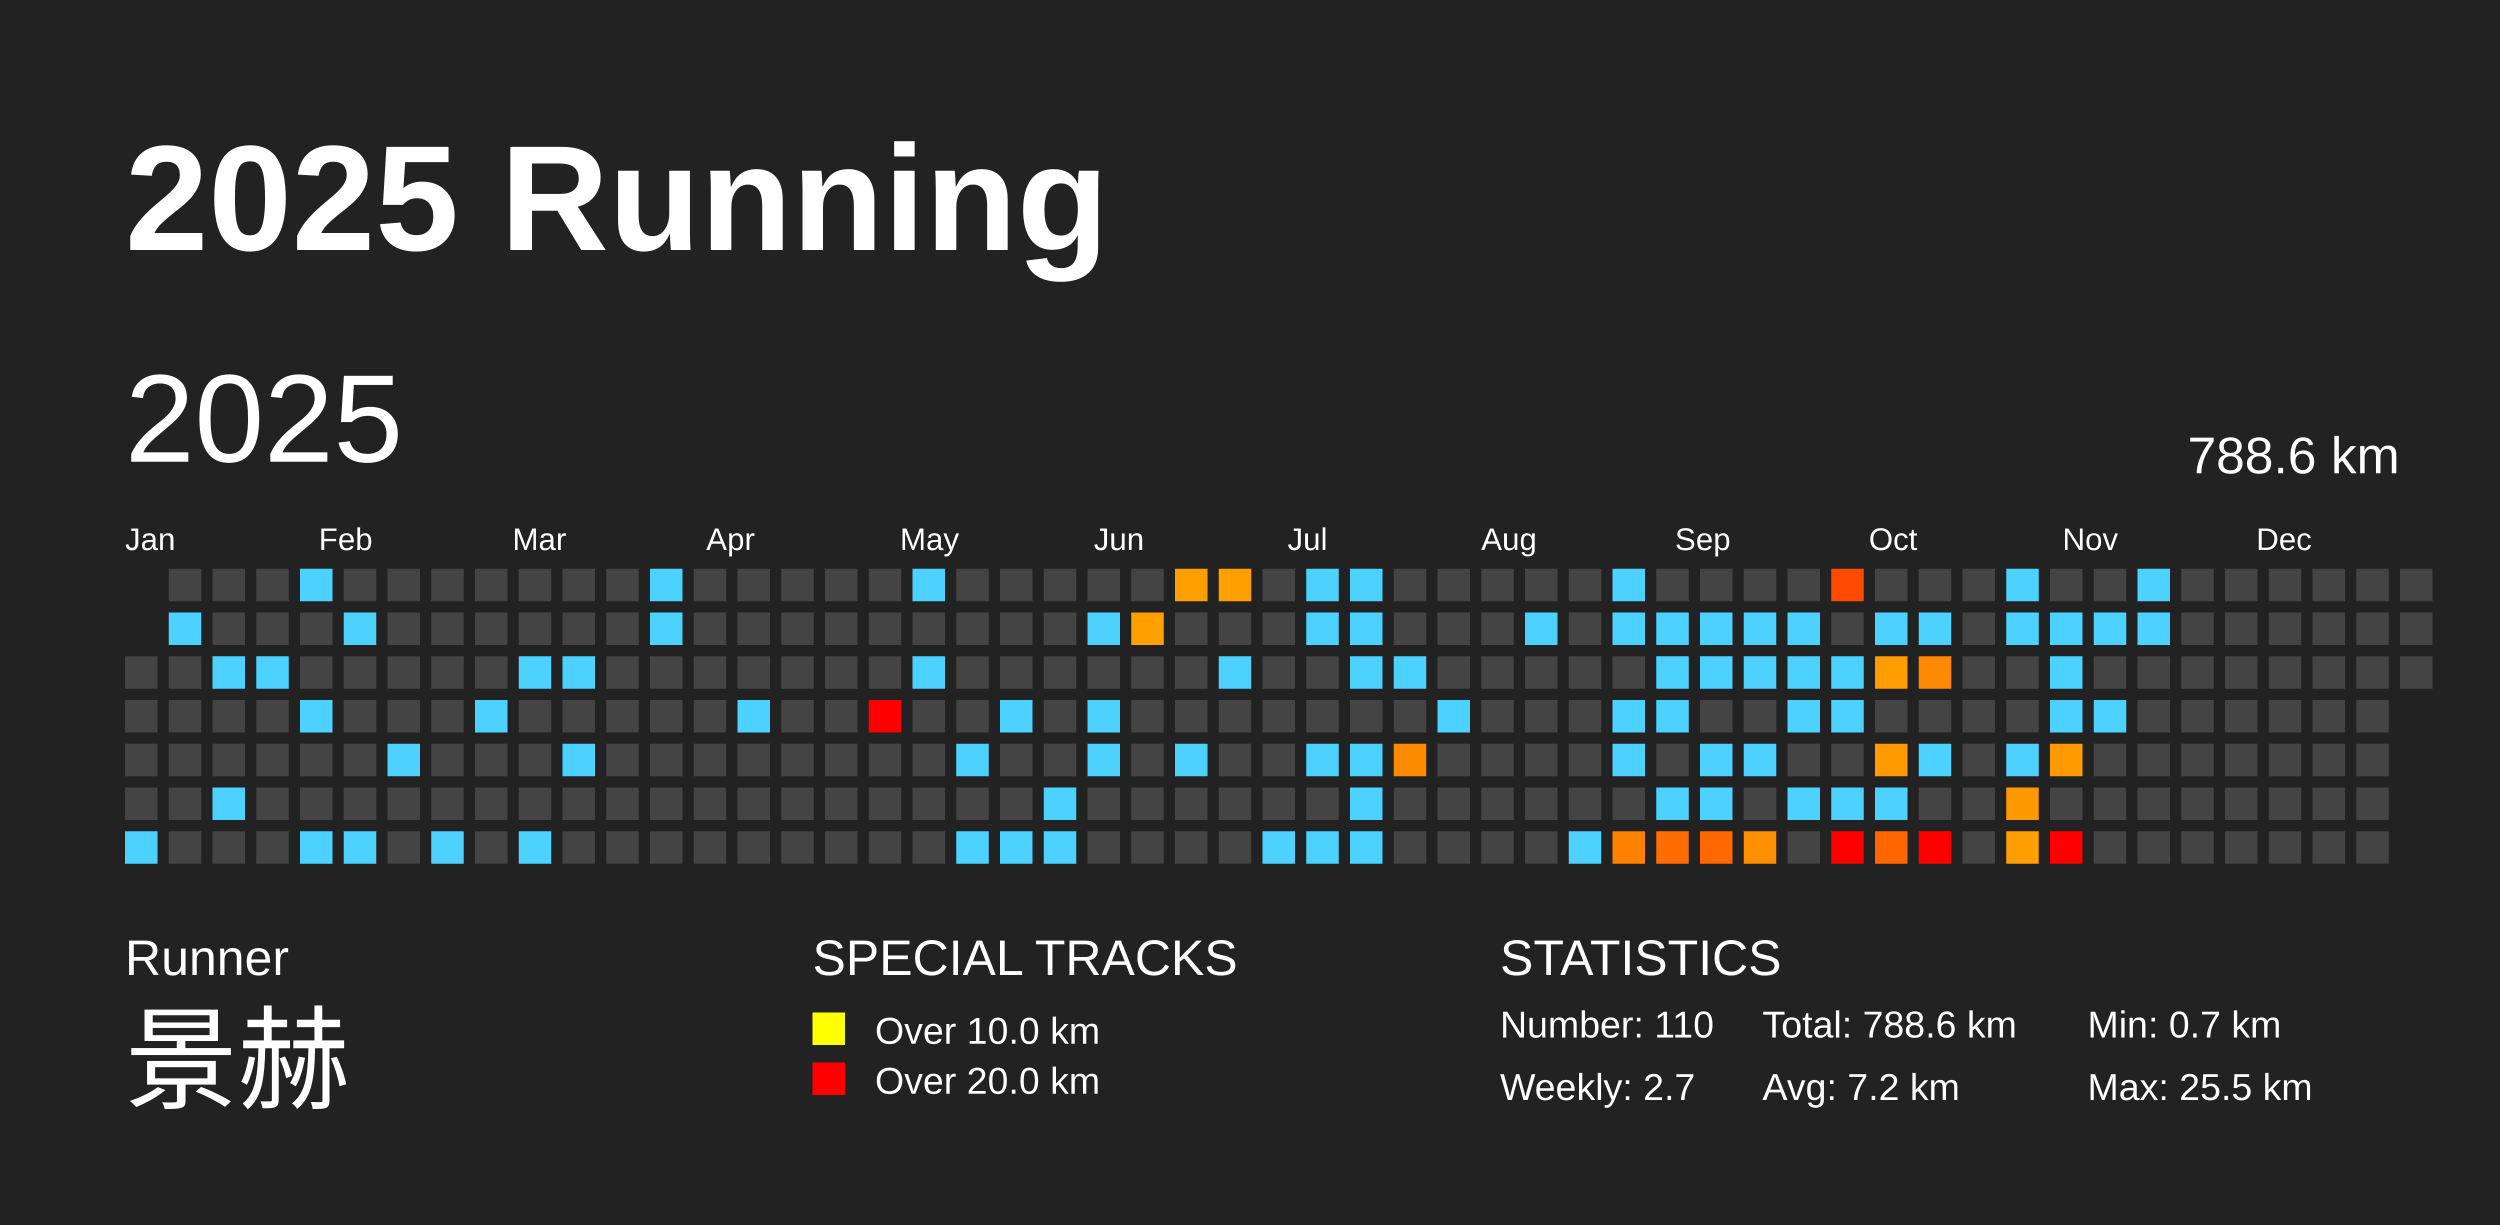
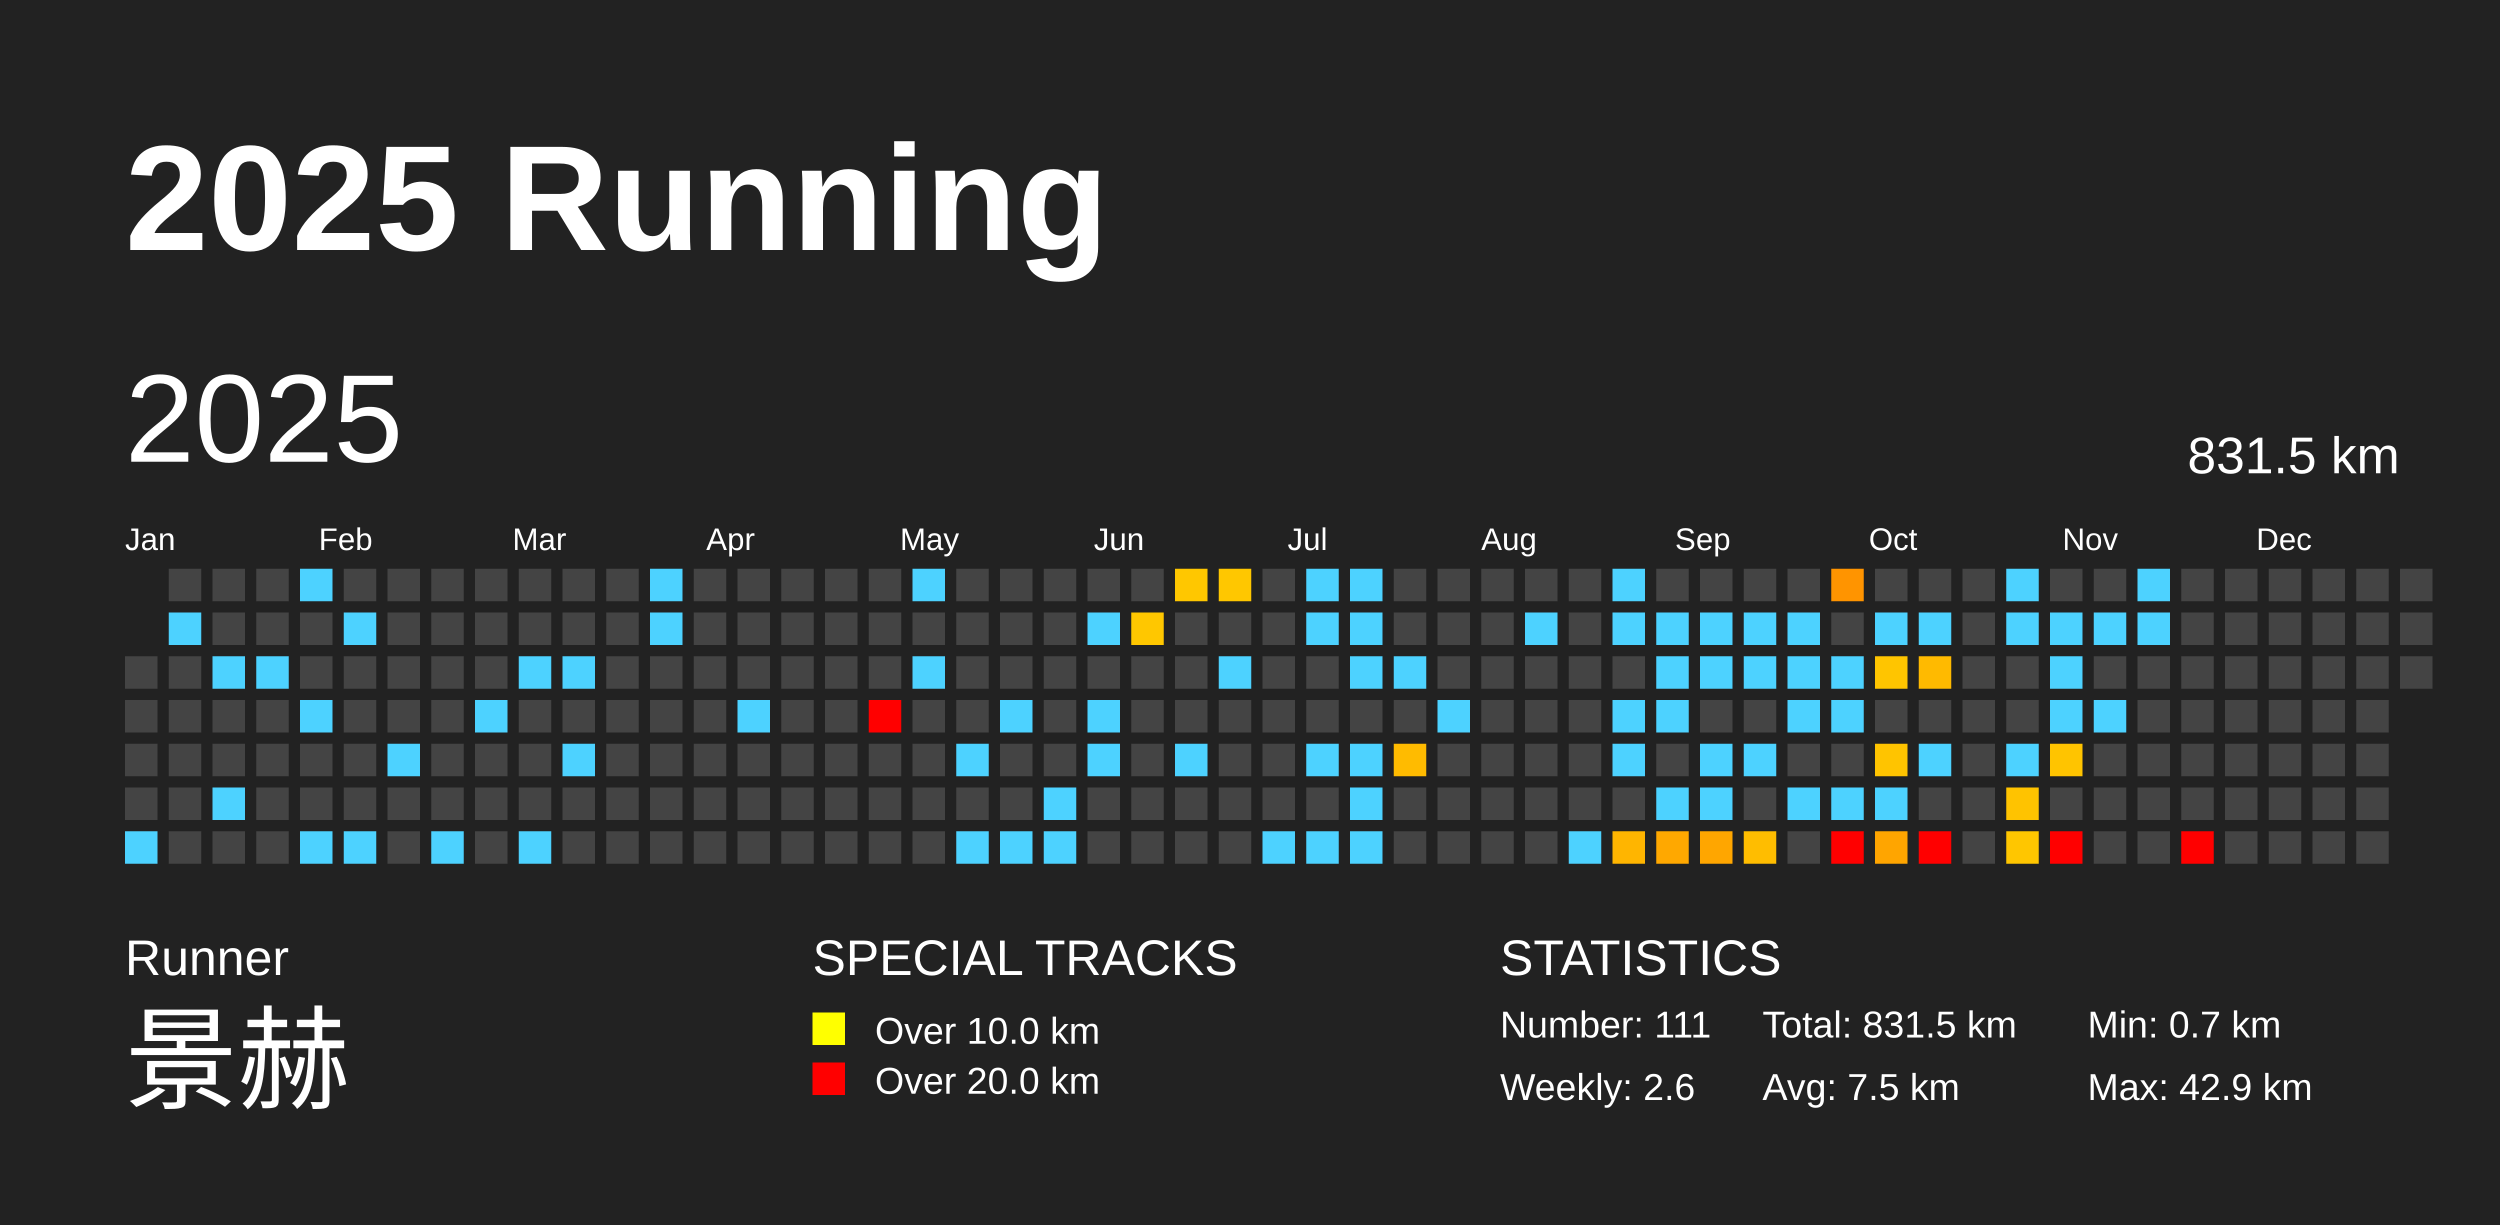
<svg xmlns="http://www.w3.org/2000/svg" baseProfile="full" height="98mm" version="1.1" viewBox="0,0,200,98" width="200mm">
  <defs />
  <rect fill="#222222" height="98" width="200" x="0" y="0" />
  <text fill="#FFFFFF" style="font-size:12px; font-family:Arial; font-weight:bold;" x="10" y="20">2025 Running</text>
  <text fill="#FFFFFF" style="font-size:4px; font-family:Arial" x="10" y="78">Runner</text>
  <text fill="#FFFFFF" style="font-size:9px; font-family:Arial" x="10" y="88">景赫</text>
  <text fill="#FFFFFF" style="font-size:4px; font-family:Arial" x="65" y="78">SPECIAL TRACKS</text>
  <rect fill="yellow" height="2.6" width="2.6" x="65" y="81" />
  <text fill="#FFFFFF" style="font-size:3px; font-family:Arial" x="70" y="83.5">Over 10.0 km</text>
  <rect fill="red" height="2.6" width="2.6" x="65" y="85" />
  <text fill="#FFFFFF" style="font-size:3px; font-family:Arial" x="70" y="87.5">Over 20.0 km</text>
  <text fill="#FFFFFF" style="font-size:4px; font-family:Arial" x="120" y="78">STATISTICS</text>
-   <text fill="#FFFFFF" style="font-size:3px; font-family:Arial" x="120" y="83">Number: 110</text>
-   <text fill="#FFFFFF" style="font-size:3px; font-family:Arial" x="120" y="88">Weekly: 2.7</text>
-   <text fill="#FFFFFF" style="font-size:3px; font-family:Arial" x="141" y="83">Total: 788.6 km</text>
-   <text fill="#FFFFFF" style="font-size:3px; font-family:Arial" x="141" y="88">Avg: 7.2 km</text>
+   <text fill="#FFFFFF" style="font-size:3px; font-family:Arial" x="120" y="83">Number: 111</text>
+   <text fill="#FFFFFF" style="font-size:3px; font-family:Arial" x="120" y="88">Weekly: 2.6</text>
+   <text fill="#FFFFFF" style="font-size:3px; font-family:Arial" x="141" y="83">Total: 831.5 km</text>
+   <text fill="#FFFFFF" style="font-size:3px; font-family:Arial" x="141" y="88">Avg: 7.5 km</text>
  <text fill="#FFFFFF" style="font-size:3px; font-family:Arial" x="167" y="83">Min: 0.7 km</text>
-   <text fill="#FFFFFF" style="font-size:3px; font-family:Arial" x="167" y="88">Max: 25.5 km</text>
+   <text fill="#FFFFFF" style="font-size:3px; font-family:Arial" x="167" y="88">Max: 42.9 km</text>
  <text dominant-baseline="hanging" fill="#FFFFFF" style="font-size:10.0px; font-family:Arial;" x="10" y="30">2025</text>
-   <text dominant-baseline="hanging" fill="#FFFFFF" style="font-size:4.125px; font-family:Arial;" x="175" y="35">788.6 km</text>
+   <text dominant-baseline="hanging" fill="#FFFFFF" style="font-size:4.125px; font-family:Arial;" x="175" y="35">831.5 km</text>
  <text fill="#FFFFFF" style="font-size:2.5px; font-family:Arial" x="10.0" y="44">Jan</text>
  <text fill="#FFFFFF" style="font-size:2.5px; font-family:Arial" x="25.5" y="44">Feb</text>
  <text fill="#FFFFFF" style="font-size:2.5px; font-family:Arial" x="41.0" y="44">Mar</text>
  <text fill="#FFFFFF" style="font-size:2.5px; font-family:Arial" x="56.5" y="44">Apr</text>
  <text fill="#FFFFFF" style="font-size:2.5px; font-family:Arial" x="72.0" y="44">May</text>
  <text fill="#FFFFFF" style="font-size:2.5px; font-family:Arial" x="87.5" y="44">Jun</text>
  <text fill="#FFFFFF" style="font-size:2.5px; font-family:Arial" x="103.0" y="44">Jul</text>
  <text fill="#FFFFFF" style="font-size:2.5px; font-family:Arial" x="118.5" y="44">Aug</text>
  <text fill="#FFFFFF" style="font-size:2.5px; font-family:Arial" x="134.0" y="44">Sep</text>
  <text fill="#FFFFFF" style="font-size:2.5px; font-family:Arial" x="149.5" y="44">Oct</text>
  <text fill="#FFFFFF" style="font-size:2.5px; font-family:Arial" x="165.0" y="44">Nov</text>
  <text fill="#FFFFFF" style="font-size:2.5px; font-family:Arial" x="180.5" y="44">Dec</text>
  <rect fill="#444444" height="2.6" width="2.6" x="10.0" y="52.5" />
  <rect fill="#444444" height="2.6" width="2.6" x="10.0" y="56.0" />
  <rect fill="#444444" height="2.6" width="2.6" x="10.0" y="59.5" />
  <rect fill="#444444" height="2.6" width="2.6" x="10.0" y="63.0" />
  <rect fill="#4dd2ff" height="2.6" width="2.6" x="10.0" y="66.5" />
  <rect fill="#444444" height="2.6" width="2.6" x="13.5" y="45.5" />
  <rect fill="#4dd2ff" height="2.6" width="2.6" x="13.5" y="49.0" />
  <rect fill="#444444" height="2.6" width="2.6" x="13.5" y="52.5" />
  <rect fill="#444444" height="2.6" width="2.6" x="13.5" y="56.0" />
  <rect fill="#444444" height="2.6" width="2.6" x="13.5" y="59.5" />
  <rect fill="#444444" height="2.6" width="2.6" x="13.5" y="63.0" />
  <rect fill="#444444" height="2.6" width="2.6" x="13.5" y="66.5" />
  <rect fill="#444444" height="2.6" width="2.6" x="17.0" y="45.5" />
  <rect fill="#444444" height="2.6" width="2.6" x="17.0" y="49.0" />
  <rect fill="#4dd2ff" height="2.6" width="2.6" x="17.0" y="52.5" />
  <rect fill="#444444" height="2.6" width="2.6" x="17.0" y="56.0" />
  <rect fill="#444444" height="2.6" width="2.6" x="17.0" y="59.5" />
  <rect fill="#4dd2ff" height="2.6" width="2.6" x="17.0" y="63.0" />
  <rect fill="#444444" height="2.6" width="2.6" x="17.0" y="66.5" />
  <rect fill="#444444" height="2.6" width="2.6" x="20.5" y="45.5" />
  <rect fill="#444444" height="2.6" width="2.6" x="20.5" y="49.0" />
  <rect fill="#4dd2ff" height="2.6" width="2.6" x="20.5" y="52.5" />
  <rect fill="#444444" height="2.6" width="2.6" x="20.5" y="56.0" />
  <rect fill="#444444" height="2.6" width="2.6" x="20.5" y="59.5" />
  <rect fill="#444444" height="2.6" width="2.6" x="20.5" y="63.0" />
  <rect fill="#444444" height="2.6" width="2.6" x="20.5" y="66.5" />
  <rect fill="#4dd2ff" height="2.6" width="2.6" x="24.0" y="45.5" />
  <rect fill="#444444" height="2.6" width="2.6" x="24.0" y="49.0" />
  <rect fill="#444444" height="2.6" width="2.6" x="24.0" y="52.5" />
  <rect fill="#4dd2ff" height="2.6" width="2.6" x="24.0" y="56.0" />
  <rect fill="#444444" height="2.6" width="2.6" x="24.0" y="59.5" />
  <rect fill="#444444" height="2.6" width="2.6" x="24.0" y="63.0" />
  <rect fill="#4dd2ff" height="2.6" width="2.6" x="24.0" y="66.5" />
  <rect fill="#444444" height="2.6" width="2.6" x="27.5" y="45.5" />
  <rect fill="#4dd2ff" height="2.6" width="2.6" x="27.5" y="49.0" />
  <rect fill="#444444" height="2.6" width="2.6" x="27.5" y="52.5" />
  <rect fill="#444444" height="2.6" width="2.6" x="27.5" y="56.0" />
  <rect fill="#444444" height="2.6" width="2.6" x="27.5" y="59.5" />
  <rect fill="#444444" height="2.6" width="2.6" x="27.5" y="63.0" />
  <rect fill="#4dd2ff" height="2.6" width="2.6" x="27.5" y="66.5" />
  <rect fill="#444444" height="2.6" width="2.6" x="31.0" y="45.5" />
  <rect fill="#444444" height="2.6" width="2.6" x="31.0" y="49.0" />
  <rect fill="#444444" height="2.6" width="2.6" x="31.0" y="52.5" />
  <rect fill="#444444" height="2.6" width="2.6" x="31.0" y="56.0" />
  <rect fill="#4dd2ff" height="2.6" width="2.6" x="31.0" y="59.5" />
  <rect fill="#444444" height="2.6" width="2.6" x="31.0" y="63.0" />
  <rect fill="#444444" height="2.6" width="2.6" x="31.0" y="66.5" />
  <rect fill="#444444" height="2.6" width="2.6" x="34.5" y="45.5" />
  <rect fill="#444444" height="2.6" width="2.6" x="34.5" y="49.0" />
  <rect fill="#444444" height="2.6" width="2.6" x="34.5" y="52.5" />
  <rect fill="#444444" height="2.6" width="2.6" x="34.5" y="56.0" />
  <rect fill="#444444" height="2.6" width="2.6" x="34.5" y="59.5" />
  <rect fill="#444444" height="2.6" width="2.6" x="34.5" y="63.0" />
  <rect fill="#4dd2ff" height="2.6" width="2.6" x="34.5" y="66.5" />
  <rect fill="#444444" height="2.6" width="2.6" x="38.0" y="45.5" />
  <rect fill="#444444" height="2.6" width="2.6" x="38.0" y="49.0" />
  <rect fill="#444444" height="2.6" width="2.6" x="38.0" y="52.5" />
  <rect fill="#4dd2ff" height="2.6" width="2.6" x="38.0" y="56.0" />
  <rect fill="#444444" height="2.6" width="2.6" x="38.0" y="59.5" />
  <rect fill="#444444" height="2.6" width="2.6" x="38.0" y="63.0" />
  <rect fill="#444444" height="2.6" width="2.6" x="38.0" y="66.5" />
  <rect fill="#444444" height="2.6" width="2.6" x="41.5" y="45.5" />
  <rect fill="#444444" height="2.6" width="2.6" x="41.5" y="49.0" />
  <rect fill="#4dd2ff" height="2.6" width="2.6" x="41.5" y="52.5" />
  <rect fill="#444444" height="2.6" width="2.6" x="41.5" y="56.0" />
  <rect fill="#444444" height="2.6" width="2.6" x="41.5" y="59.5" />
  <rect fill="#444444" height="2.6" width="2.6" x="41.5" y="63.0" />
  <rect fill="#4dd2ff" height="2.6" width="2.6" x="41.5" y="66.5" />
  <rect fill="#444444" height="2.6" width="2.6" x="45.0" y="45.5" />
  <rect fill="#444444" height="2.6" width="2.6" x="45.0" y="49.0" />
  <rect fill="#4dd2ff" height="2.6" width="2.6" x="45.0" y="52.5" />
  <rect fill="#444444" height="2.6" width="2.6" x="45.0" y="56.0" />
  <rect fill="#4dd2ff" height="2.6" width="2.6" x="45.0" y="59.5" />
  <rect fill="#444444" height="2.6" width="2.6" x="45.0" y="63.0" />
  <rect fill="#444444" height="2.6" width="2.6" x="45.0" y="66.5" />
  <rect fill="#444444" height="2.6" width="2.6" x="48.5" y="45.5" />
  <rect fill="#444444" height="2.6" width="2.6" x="48.5" y="49.0" />
  <rect fill="#444444" height="2.6" width="2.6" x="48.5" y="52.5" />
  <rect fill="#444444" height="2.6" width="2.6" x="48.5" y="56.0" />
  <rect fill="#444444" height="2.6" width="2.6" x="48.5" y="59.5" />
  <rect fill="#444444" height="2.6" width="2.6" x="48.5" y="63.0" />
  <rect fill="#444444" height="2.6" width="2.6" x="48.5" y="66.5" />
  <rect fill="#4dd2ff" height="2.6" width="2.6" x="52.0" y="45.5" />
  <rect fill="#4dd2ff" height="2.6" width="2.6" x="52.0" y="49.0" />
  <rect fill="#444444" height="2.6" width="2.6" x="52.0" y="52.5" />
  <rect fill="#444444" height="2.6" width="2.6" x="52.0" y="56.0" />
  <rect fill="#444444" height="2.6" width="2.6" x="52.0" y="59.5" />
  <rect fill="#444444" height="2.6" width="2.6" x="52.0" y="63.0" />
  <rect fill="#444444" height="2.6" width="2.6" x="52.0" y="66.5" />
  <rect fill="#444444" height="2.6" width="2.6" x="55.5" y="45.5" />
  <rect fill="#444444" height="2.6" width="2.6" x="55.5" y="49.0" />
  <rect fill="#444444" height="2.6" width="2.6" x="55.5" y="52.5" />
  <rect fill="#444444" height="2.6" width="2.6" x="55.5" y="56.0" />
  <rect fill="#444444" height="2.6" width="2.6" x="55.5" y="59.5" />
  <rect fill="#444444" height="2.6" width="2.6" x="55.5" y="63.0" />
  <rect fill="#444444" height="2.6" width="2.6" x="55.5" y="66.5" />
  <rect fill="#444444" height="2.6" width="2.6" x="59.0" y="45.5" />
  <rect fill="#444444" height="2.6" width="2.6" x="59.0" y="49.0" />
  <rect fill="#444444" height="2.6" width="2.6" x="59.0" y="52.5" />
  <rect fill="#4dd2ff" height="2.6" width="2.6" x="59.0" y="56.0" />
  <rect fill="#444444" height="2.6" width="2.6" x="59.0" y="59.5" />
  <rect fill="#444444" height="2.6" width="2.6" x="59.0" y="63.0" />
  <rect fill="#444444" height="2.6" width="2.6" x="59.0" y="66.5" />
  <rect fill="#444444" height="2.6" width="2.6" x="62.5" y="45.5" />
  <rect fill="#444444" height="2.6" width="2.6" x="62.5" y="49.0" />
  <rect fill="#444444" height="2.6" width="2.6" x="62.5" y="52.5" />
  <rect fill="#444444" height="2.6" width="2.6" x="62.5" y="56.0" />
  <rect fill="#444444" height="2.6" width="2.6" x="62.5" y="59.5" />
  <rect fill="#444444" height="2.6" width="2.6" x="62.5" y="63.0" />
  <rect fill="#444444" height="2.6" width="2.6" x="62.5" y="66.5" />
  <rect fill="#444444" height="2.6" width="2.6" x="66.0" y="45.5" />
  <rect fill="#444444" height="2.6" width="2.6" x="66.0" y="49.0" />
  <rect fill="#444444" height="2.6" width="2.6" x="66.0" y="52.5" />
  <rect fill="#444444" height="2.6" width="2.6" x="66.0" y="56.0" />
  <rect fill="#444444" height="2.6" width="2.6" x="66.0" y="59.5" />
  <rect fill="#444444" height="2.6" width="2.6" x="66.0" y="63.0" />
  <rect fill="#444444" height="2.6" width="2.6" x="66.0" y="66.5" />
  <rect fill="#444444" height="2.6" width="2.6" x="69.5" y="45.5" />
  <rect fill="#444444" height="2.6" width="2.6" x="69.5" y="49.0" />
  <rect fill="#444444" height="2.6" width="2.6" x="69.5" y="52.5" />
  <rect fill="red" height="2.6" width="2.6" x="69.5" y="56.0" />
  <rect fill="#444444" height="2.6" width="2.6" x="69.5" y="59.5" />
  <rect fill="#444444" height="2.6" width="2.6" x="69.5" y="63.0" />
  <rect fill="#444444" height="2.6" width="2.6" x="69.5" y="66.5" />
  <rect fill="#4dd2ff" height="2.6" width="2.6" x="73.0" y="45.5" />
  <rect fill="#444444" height="2.6" width="2.6" x="73.0" y="49.0" />
  <rect fill="#4dd2ff" height="2.6" width="2.6" x="73.0" y="52.5" />
  <rect fill="#444444" height="2.6" width="2.6" x="73.0" y="56.0" />
  <rect fill="#444444" height="2.6" width="2.6" x="73.0" y="59.5" />
  <rect fill="#444444" height="2.6" width="2.6" x="73.0" y="63.0" />
  <rect fill="#444444" height="2.6" width="2.6" x="73.0" y="66.5" />
  <rect fill="#444444" height="2.6" width="2.6" x="76.5" y="45.5" />
  <rect fill="#444444" height="2.6" width="2.6" x="76.5" y="49.0" />
  <rect fill="#444444" height="2.6" width="2.6" x="76.5" y="52.5" />
  <rect fill="#444444" height="2.6" width="2.6" x="76.5" y="56.0" />
  <rect fill="#4dd2ff" height="2.6" width="2.6" x="76.5" y="59.5" />
  <rect fill="#444444" height="2.6" width="2.6" x="76.5" y="63.0" />
  <rect fill="#4dd2ff" height="2.6" width="2.6" x="76.5" y="66.5" />
  <rect fill="#444444" height="2.6" width="2.6" x="80.0" y="45.5" />
  <rect fill="#444444" height="2.6" width="2.6" x="80.0" y="49.0" />
  <rect fill="#444444" height="2.6" width="2.6" x="80.0" y="52.5" />
  <rect fill="#4dd2ff" height="2.6" width="2.6" x="80.0" y="56.0" />
  <rect fill="#444444" height="2.6" width="2.6" x="80.0" y="59.5" />
  <rect fill="#444444" height="2.6" width="2.6" x="80.0" y="63.0" />
  <rect fill="#4dd2ff" height="2.6" width="2.6" x="80.0" y="66.5" />
  <rect fill="#444444" height="2.6" width="2.6" x="83.5" y="45.5" />
  <rect fill="#444444" height="2.6" width="2.6" x="83.5" y="49.0" />
  <rect fill="#444444" height="2.6" width="2.6" x="83.5" y="52.5" />
  <rect fill="#444444" height="2.6" width="2.6" x="83.5" y="56.0" />
  <rect fill="#444444" height="2.6" width="2.6" x="83.5" y="59.5" />
  <rect fill="#4dd2ff" height="2.6" width="2.6" x="83.5" y="63.0" />
  <rect fill="#4dd2ff" height="2.6" width="2.6" x="83.5" y="66.5" />
  <rect fill="#444444" height="2.6" width="2.6" x="87.0" y="45.5" />
  <rect fill="#4dd2ff" height="2.6" width="2.6" x="87.0" y="49.0" />
  <rect fill="#444444" height="2.6" width="2.6" x="87.0" y="52.5" />
  <rect fill="#4dd2ff" height="2.6" width="2.6" x="87.0" y="56.0" />
  <rect fill="#4dd2ff" height="2.6" width="2.6" x="87.0" y="59.5" />
  <rect fill="#444444" height="2.6" width="2.6" x="87.0" y="63.0" />
  <rect fill="#444444" height="2.6" width="2.6" x="87.0" y="66.5" />
  <rect fill="#444444" height="2.6" width="2.6" x="90.5" y="45.5" />
-   <rect fill="#ff9f00" height="2.6" width="2.6" x="90.5" y="49.0" />
+   <rect fill="#ffc700" height="2.6" width="2.6" x="90.5" y="49.0" />
  <rect fill="#444444" height="2.6" width="2.6" x="90.5" y="52.5" />
  <rect fill="#444444" height="2.6" width="2.6" x="90.5" y="56.0" />
  <rect fill="#444444" height="2.6" width="2.6" x="90.5" y="59.5" />
  <rect fill="#444444" height="2.6" width="2.6" x="90.5" y="63.0" />
  <rect fill="#444444" height="2.6" width="2.6" x="90.5" y="66.5" />
-   <rect fill="#ff9f00" height="2.6" width="2.6" x="94.0" y="45.5" />
+   <rect fill="#ffc700" height="2.6" width="2.6" x="94.0" y="45.5" />
  <rect fill="#444444" height="2.6" width="2.6" x="94.0" y="49.0" />
  <rect fill="#444444" height="2.6" width="2.6" x="94.0" y="52.5" />
  <rect fill="#444444" height="2.6" width="2.6" x="94.0" y="56.0" />
  <rect fill="#4dd2ff" height="2.6" width="2.6" x="94.0" y="59.5" />
  <rect fill="#444444" height="2.6" width="2.6" x="94.0" y="63.0" />
  <rect fill="#444444" height="2.6" width="2.6" x="94.0" y="66.5" />
-   <rect fill="#ff9f00" height="2.6" width="2.6" x="97.5" y="45.5" />
+   <rect fill="#ffc700" height="2.6" width="2.6" x="97.5" y="45.5" />
  <rect fill="#444444" height="2.6" width="2.6" x="97.5" y="49.0" />
  <rect fill="#4dd2ff" height="2.6" width="2.6" x="97.5" y="52.5" />
  <rect fill="#444444" height="2.6" width="2.6" x="97.5" y="56.0" />
  <rect fill="#444444" height="2.6" width="2.6" x="97.5" y="59.5" />
  <rect fill="#444444" height="2.6" width="2.6" x="97.5" y="63.0" />
  <rect fill="#444444" height="2.6" width="2.6" x="97.5" y="66.5" />
  <rect fill="#444444" height="2.6" width="2.6" x="101.0" y="45.5" />
  <rect fill="#444444" height="2.6" width="2.6" x="101.0" y="49.0" />
  <rect fill="#444444" height="2.6" width="2.6" x="101.0" y="52.5" />
  <rect fill="#444444" height="2.6" width="2.6" x="101.0" y="56.0" />
  <rect fill="#444444" height="2.6" width="2.6" x="101.0" y="59.5" />
  <rect fill="#444444" height="2.6" width="2.6" x="101.0" y="63.0" />
  <rect fill="#4dd2ff" height="2.6" width="2.6" x="101.0" y="66.5" />
  <rect fill="#4dd2ff" height="2.6" width="2.6" x="104.5" y="45.5" />
  <rect fill="#4dd2ff" height="2.6" width="2.6" x="104.5" y="49.0" />
  <rect fill="#444444" height="2.6" width="2.6" x="104.5" y="52.5" />
  <rect fill="#444444" height="2.6" width="2.6" x="104.5" y="56.0" />
  <rect fill="#4dd2ff" height="2.6" width="2.6" x="104.5" y="59.5" />
  <rect fill="#444444" height="2.6" width="2.6" x="104.5" y="63.0" />
  <rect fill="#4dd2ff" height="2.6" width="2.6" x="104.5" y="66.5" />
  <rect fill="#4dd2ff" height="2.6" width="2.6" x="108.0" y="45.5" />
  <rect fill="#4dd2ff" height="2.6" width="2.6" x="108.0" y="49.0" />
  <rect fill="#4dd2ff" height="2.6" width="2.6" x="108.0" y="52.5" />
  <rect fill="#444444" height="2.6" width="2.6" x="108.0" y="56.0" />
  <rect fill="#4dd2ff" height="2.6" width="2.6" x="108.0" y="59.5" />
  <rect fill="#4dd2ff" height="2.6" width="2.6" x="108.0" y="63.0" />
  <rect fill="#4dd2ff" height="2.6" width="2.6" x="108.0" y="66.5" />
  <rect fill="#444444" height="2.6" width="2.6" x="111.5" y="45.5" />
  <rect fill="#444444" height="2.6" width="2.6" x="111.5" y="49.0" />
  <rect fill="#4dd2ff" height="2.6" width="2.6" x="111.5" y="52.5" />
  <rect fill="#444444" height="2.6" width="2.6" x="111.5" y="56.0" />
-   <rect fill="#ff8b00" height="2.6" width="2.6" x="111.5" y="59.5" />
+   <rect fill="#ffbb00" height="2.6" width="2.6" x="111.5" y="59.5" />
  <rect fill="#444444" height="2.6" width="2.6" x="111.5" y="63.0" />
  <rect fill="#444444" height="2.6" width="2.6" x="111.5" y="66.5" />
  <rect fill="#444444" height="2.6" width="2.6" x="115.0" y="45.5" />
  <rect fill="#444444" height="2.6" width="2.6" x="115.0" y="49.0" />
  <rect fill="#444444" height="2.6" width="2.6" x="115.0" y="52.5" />
  <rect fill="#4dd2ff" height="2.6" width="2.6" x="115.0" y="56.0" />
  <rect fill="#444444" height="2.6" width="2.6" x="115.0" y="59.5" />
  <rect fill="#444444" height="2.6" width="2.6" x="115.0" y="63.0" />
  <rect fill="#444444" height="2.6" width="2.6" x="115.0" y="66.5" />
  <rect fill="#444444" height="2.6" width="2.6" x="118.5" y="45.5" />
  <rect fill="#444444" height="2.6" width="2.6" x="118.5" y="49.0" />
  <rect fill="#444444" height="2.6" width="2.6" x="118.5" y="52.5" />
  <rect fill="#444444" height="2.6" width="2.6" x="118.5" y="56.0" />
  <rect fill="#444444" height="2.6" width="2.6" x="118.5" y="59.5" />
  <rect fill="#444444" height="2.6" width="2.6" x="118.5" y="63.0" />
  <rect fill="#444444" height="2.6" width="2.6" x="118.5" y="66.5" />
  <rect fill="#444444" height="2.6" width="2.6" x="122.0" y="45.5" />
  <rect fill="#4dd2ff" height="2.6" width="2.6" x="122.0" y="49.0" />
  <rect fill="#444444" height="2.6" width="2.6" x="122.0" y="52.5" />
  <rect fill="#444444" height="2.6" width="2.6" x="122.0" y="56.0" />
  <rect fill="#444444" height="2.6" width="2.6" x="122.0" y="59.5" />
  <rect fill="#444444" height="2.6" width="2.6" x="122.0" y="63.0" />
  <rect fill="#444444" height="2.6" width="2.6" x="122.0" y="66.5" />
  <rect fill="#444444" height="2.6" width="2.6" x="125.5" y="45.5" />
  <rect fill="#444444" height="2.6" width="2.6" x="125.5" y="49.0" />
  <rect fill="#444444" height="2.6" width="2.6" x="125.5" y="52.5" />
  <rect fill="#444444" height="2.6" width="2.6" x="125.5" y="56.0" />
  <rect fill="#444444" height="2.6" width="2.6" x="125.5" y="59.5" />
  <rect fill="#444444" height="2.6" width="2.6" x="125.5" y="63.0" />
  <rect fill="#4dd2ff" height="2.6" width="2.6" x="125.5" y="66.5" />
  <rect fill="#4dd2ff" height="2.6" width="2.6" x="129.0" y="45.5" />
  <rect fill="#4dd2ff" height="2.6" width="2.6" x="129.0" y="49.0" />
  <rect fill="#444444" height="2.6" width="2.6" x="129.0" y="52.5" />
  <rect fill="#4dd2ff" height="2.6" width="2.6" x="129.0" y="56.0" />
  <rect fill="#4dd2ff" height="2.6" width="2.6" x="129.0" y="59.5" />
  <rect fill="#444444" height="2.6" width="2.6" x="129.0" y="63.0" />
-   <rect fill="#ff8100" height="2.6" width="2.6" x="129.0" y="66.5" />
+   <rect fill="#ffb500" height="2.6" width="2.6" x="129.0" y="66.5" />
  <rect fill="#444444" height="2.6" width="2.6" x="132.5" y="45.5" />
  <rect fill="#4dd2ff" height="2.6" width="2.6" x="132.5" y="49.0" />
  <rect fill="#4dd2ff" height="2.6" width="2.6" x="132.5" y="52.5" />
  <rect fill="#4dd2ff" height="2.6" width="2.6" x="132.5" y="56.0" />
  <rect fill="#444444" height="2.6" width="2.6" x="132.5" y="59.5" />
  <rect fill="#4dd2ff" height="2.6" width="2.6" x="132.5" y="63.0" />
-   <rect fill="#ff6c00" height="2.6" width="2.6" x="132.5" y="66.5" />
+   <rect fill="#ffa800" height="2.6" width="2.6" x="132.5" y="66.5" />
  <rect fill="#444444" height="2.6" width="2.6" x="136.0" y="45.5" />
  <rect fill="#4dd2ff" height="2.6" width="2.6" x="136.0" y="49.0" />
  <rect fill="#4dd2ff" height="2.6" width="2.6" x="136.0" y="52.5" />
  <rect fill="#444444" height="2.6" width="2.6" x="136.0" y="56.0" />
  <rect fill="#4dd2ff" height="2.6" width="2.6" x="136.0" y="59.5" />
  <rect fill="#4dd2ff" height="2.6" width="2.6" x="136.0" y="63.0" />
-   <rect fill="#ff6700" height="2.6" width="2.6" x="136.0" y="66.5" />
+   <rect fill="#ffa600" height="2.6" width="2.6" x="136.0" y="66.5" />
  <rect fill="#444444" height="2.6" width="2.6" x="139.5" y="45.5" />
  <rect fill="#4dd2ff" height="2.6" width="2.6" x="139.5" y="49.0" />
  <rect fill="#4dd2ff" height="2.6" width="2.6" x="139.5" y="52.5" />
  <rect fill="#444444" height="2.6" width="2.6" x="139.5" y="56.0" />
  <rect fill="#4dd2ff" height="2.6" width="2.6" x="139.5" y="59.5" />
  <rect fill="#444444" height="2.6" width="2.6" x="139.5" y="63.0" />
-   <rect fill="#ff8f00" height="2.6" width="2.6" x="139.5" y="66.5" />
+   <rect fill="#ffbd00" height="2.6" width="2.6" x="139.5" y="66.5" />
  <rect fill="#444444" height="2.6" width="2.6" x="143.0" y="45.5" />
  <rect fill="#4dd2ff" height="2.6" width="2.6" x="143.0" y="49.0" />
  <rect fill="#4dd2ff" height="2.6" width="2.6" x="143.0" y="52.5" />
  <rect fill="#4dd2ff" height="2.6" width="2.6" x="143.0" y="56.0" />
  <rect fill="#444444" height="2.6" width="2.6" x="143.0" y="59.5" />
  <rect fill="#4dd2ff" height="2.6" width="2.6" x="143.0" y="63.0" />
  <rect fill="#444444" height="2.6" width="2.6" x="143.0" y="66.5" />
-   <rect fill="#ff4a00" height="2.6" width="2.6" x="146.5" y="45.5" />
+   <rect fill="#ff9400" height="2.6" width="2.6" x="146.5" y="45.5" />
  <rect fill="#444444" height="2.6" width="2.6" x="146.5" y="49.0" />
  <rect fill="#4dd2ff" height="2.6" width="2.6" x="146.5" y="52.5" />
  <rect fill="#4dd2ff" height="2.6" width="2.6" x="146.5" y="56.0" />
  <rect fill="#444444" height="2.6" width="2.6" x="146.5" y="59.5" />
  <rect fill="#4dd2ff" height="2.6" width="2.6" x="146.5" y="63.0" />
  <rect fill="red" height="2.6" width="2.6" x="146.5" y="66.5" />
  <rect fill="#444444" height="2.6" width="2.6" x="150.0" y="45.5" />
  <rect fill="#4dd2ff" height="2.6" width="2.6" x="150.0" y="49.0" />
-   <rect fill="#ff9c00" height="2.6" width="2.6" x="150.0" y="52.5" />
+   <rect fill="#ffc500" height="2.6" width="2.6" x="150.0" y="52.5" />
  <rect fill="#444444" height="2.6" width="2.6" x="150.0" y="56.0" />
-   <rect fill="#ff9a00" height="2.6" width="2.6" x="150.0" y="59.5" />
+   <rect fill="#ffc400" height="2.6" width="2.6" x="150.0" y="59.5" />
  <rect fill="#4dd2ff" height="2.6" width="2.6" x="150.0" y="63.0" />
-   <rect fill="#ff6600" height="2.6" width="2.6" x="150.0" y="66.5" />
+   <rect fill="#ffa500" height="2.6" width="2.6" x="150.0" y="66.5" />
  <rect fill="#444444" height="2.6" width="2.6" x="153.5" y="45.5" />
  <rect fill="#4dd2ff" height="2.6" width="2.6" x="153.5" y="49.0" />
-   <rect fill="#ff8900" height="2.6" width="2.6" x="153.5" y="52.5" />
+   <rect fill="#ffba00" height="2.6" width="2.6" x="153.5" y="52.5" />
  <rect fill="#444444" height="2.6" width="2.6" x="153.5" y="56.0" />
  <rect fill="#4dd2ff" height="2.6" width="2.6" x="153.5" y="59.5" />
  <rect fill="#444444" height="2.6" width="2.6" x="153.5" y="63.0" />
  <rect fill="red" height="2.6" width="2.6" x="153.5" y="66.5" />
  <rect fill="#444444" height="2.6" width="2.6" x="157.0" y="45.5" />
  <rect fill="#444444" height="2.6" width="2.6" x="157.0" y="49.0" />
  <rect fill="#444444" height="2.6" width="2.6" x="157.0" y="52.5" />
  <rect fill="#444444" height="2.6" width="2.6" x="157.0" y="56.0" />
  <rect fill="#444444" height="2.6" width="2.6" x="157.0" y="59.5" />
  <rect fill="#444444" height="2.6" width="2.6" x="157.0" y="63.0" />
  <rect fill="#444444" height="2.6" width="2.6" x="157.0" y="66.5" />
  <rect fill="#4dd2ff" height="2.6" width="2.6" x="160.5" y="45.5" />
  <rect fill="#4dd2ff" height="2.6" width="2.6" x="160.5" y="49.0" />
  <rect fill="#444444" height="2.6" width="2.6" x="160.5" y="52.5" />
  <rect fill="#444444" height="2.6" width="2.6" x="160.5" y="56.0" />
  <rect fill="#4dd2ff" height="2.6" width="2.6" x="160.5" y="59.5" />
-   <rect fill="#ff9900" height="2.6" width="2.6" x="160.5" y="63.0" />
-   <rect fill="#ff9e00" height="2.6" width="2.6" x="160.5" y="66.5" />
+   <rect fill="#ffc300" height="2.6" width="2.6" x="160.5" y="63.0" />
+   <rect fill="#ffc600" height="2.6" width="2.6" x="160.5" y="66.5" />
  <rect fill="#444444" height="2.6" width="2.6" x="164.0" y="45.5" />
  <rect fill="#4dd2ff" height="2.6" width="2.6" x="164.0" y="49.0" />
  <rect fill="#4dd2ff" height="2.6" width="2.6" x="164.0" y="52.5" />
  <rect fill="#4dd2ff" height="2.6" width="2.6" x="164.0" y="56.0" />
-   <rect fill="#ff9b00" height="2.6" width="2.6" x="164.0" y="59.5" />
+   <rect fill="#ffc400" height="2.6" width="2.6" x="164.0" y="59.5" />
  <rect fill="#444444" height="2.6" width="2.6" x="164.0" y="63.0" />
  <rect fill="red" height="2.6" width="2.6" x="164.0" y="66.5" />
  <rect fill="#444444" height="2.6" width="2.6" x="167.5" y="45.5" />
  <rect fill="#4dd2ff" height="2.6" width="2.6" x="167.5" y="49.0" />
  <rect fill="#444444" height="2.6" width="2.6" x="167.5" y="52.5" />
  <rect fill="#4dd2ff" height="2.6" width="2.6" x="167.5" y="56.0" />
  <rect fill="#444444" height="2.6" width="2.6" x="167.5" y="59.5" />
  <rect fill="#444444" height="2.6" width="2.6" x="167.5" y="63.0" />
  <rect fill="#444444" height="2.6" width="2.6" x="167.5" y="66.5" />
  <rect fill="#4dd2ff" height="2.6" width="2.6" x="171.0" y="45.5" />
  <rect fill="#4dd2ff" height="2.6" width="2.6" x="171.0" y="49.0" />
  <rect fill="#444444" height="2.6" width="2.6" x="171.0" y="52.5" />
  <rect fill="#444444" height="2.6" width="2.6" x="171.0" y="56.0" />
  <rect fill="#444444" height="2.6" width="2.6" x="171.0" y="59.5" />
  <rect fill="#444444" height="2.6" width="2.6" x="171.0" y="63.0" />
  <rect fill="#444444" height="2.6" width="2.6" x="171.0" y="66.5" />
  <rect fill="#444444" height="2.6" width="2.6" x="174.5" y="45.5" />
  <rect fill="#444444" height="2.6" width="2.6" x="174.5" y="49.0" />
  <rect fill="#444444" height="2.6" width="2.6" x="174.5" y="52.5" />
  <rect fill="#444444" height="2.6" width="2.6" x="174.5" y="56.0" />
  <rect fill="#444444" height="2.6" width="2.6" x="174.5" y="59.5" />
  <rect fill="#444444" height="2.6" width="2.6" x="174.5" y="63.0" />
-   <rect fill="#444444" height="2.6" width="2.6" x="174.5" y="66.5" />
+   <rect fill="red" height="2.6" width="2.6" x="174.5" y="66.5" />
  <rect fill="#444444" height="2.6" width="2.6" x="178.0" y="45.5" />
  <rect fill="#444444" height="2.6" width="2.6" x="178.0" y="49.0" />
  <rect fill="#444444" height="2.6" width="2.6" x="178.0" y="52.5" />
  <rect fill="#444444" height="2.6" width="2.6" x="178.0" y="56.0" />
  <rect fill="#444444" height="2.6" width="2.6" x="178.0" y="59.5" />
  <rect fill="#444444" height="2.6" width="2.6" x="178.0" y="63.0" />
  <rect fill="#444444" height="2.6" width="2.6" x="178.0" y="66.5" />
  <rect fill="#444444" height="2.6" width="2.6" x="181.5" y="45.5" />
  <rect fill="#444444" height="2.6" width="2.6" x="181.5" y="49.0" />
  <rect fill="#444444" height="2.6" width="2.6" x="181.5" y="52.5" />
  <rect fill="#444444" height="2.6" width="2.6" x="181.5" y="56.0" />
  <rect fill="#444444" height="2.6" width="2.6" x="181.5" y="59.5" />
  <rect fill="#444444" height="2.6" width="2.6" x="181.5" y="63.0" />
  <rect fill="#444444" height="2.6" width="2.6" x="181.5" y="66.5" />
  <rect fill="#444444" height="2.6" width="2.6" x="185.0" y="45.5" />
  <rect fill="#444444" height="2.6" width="2.6" x="185.0" y="49.0" />
  <rect fill="#444444" height="2.6" width="2.6" x="185.0" y="52.5" />
  <rect fill="#444444" height="2.6" width="2.6" x="185.0" y="56.0" />
  <rect fill="#444444" height="2.6" width="2.6" x="185.0" y="59.5" />
  <rect fill="#444444" height="2.6" width="2.6" x="185.0" y="63.0" />
  <rect fill="#444444" height="2.6" width="2.6" x="185.0" y="66.5" />
  <rect fill="#444444" height="2.6" width="2.6" x="188.5" y="45.5" />
  <rect fill="#444444" height="2.6" width="2.6" x="188.5" y="49.0" />
  <rect fill="#444444" height="2.6" width="2.6" x="188.5" y="52.5" />
  <rect fill="#444444" height="2.6" width="2.6" x="188.5" y="56.0" />
  <rect fill="#444444" height="2.6" width="2.6" x="188.5" y="59.5" />
  <rect fill="#444444" height="2.6" width="2.6" x="188.5" y="63.0" />
  <rect fill="#444444" height="2.6" width="2.6" x="188.5" y="66.5" />
  <rect fill="#444444" height="2.6" width="2.6" x="192.0" y="45.5" />
  <rect fill="#444444" height="2.6" width="2.6" x="192.0" y="49.0" />
  <rect fill="#444444" height="2.6" width="2.6" x="192.0" y="52.5" />
</svg>
